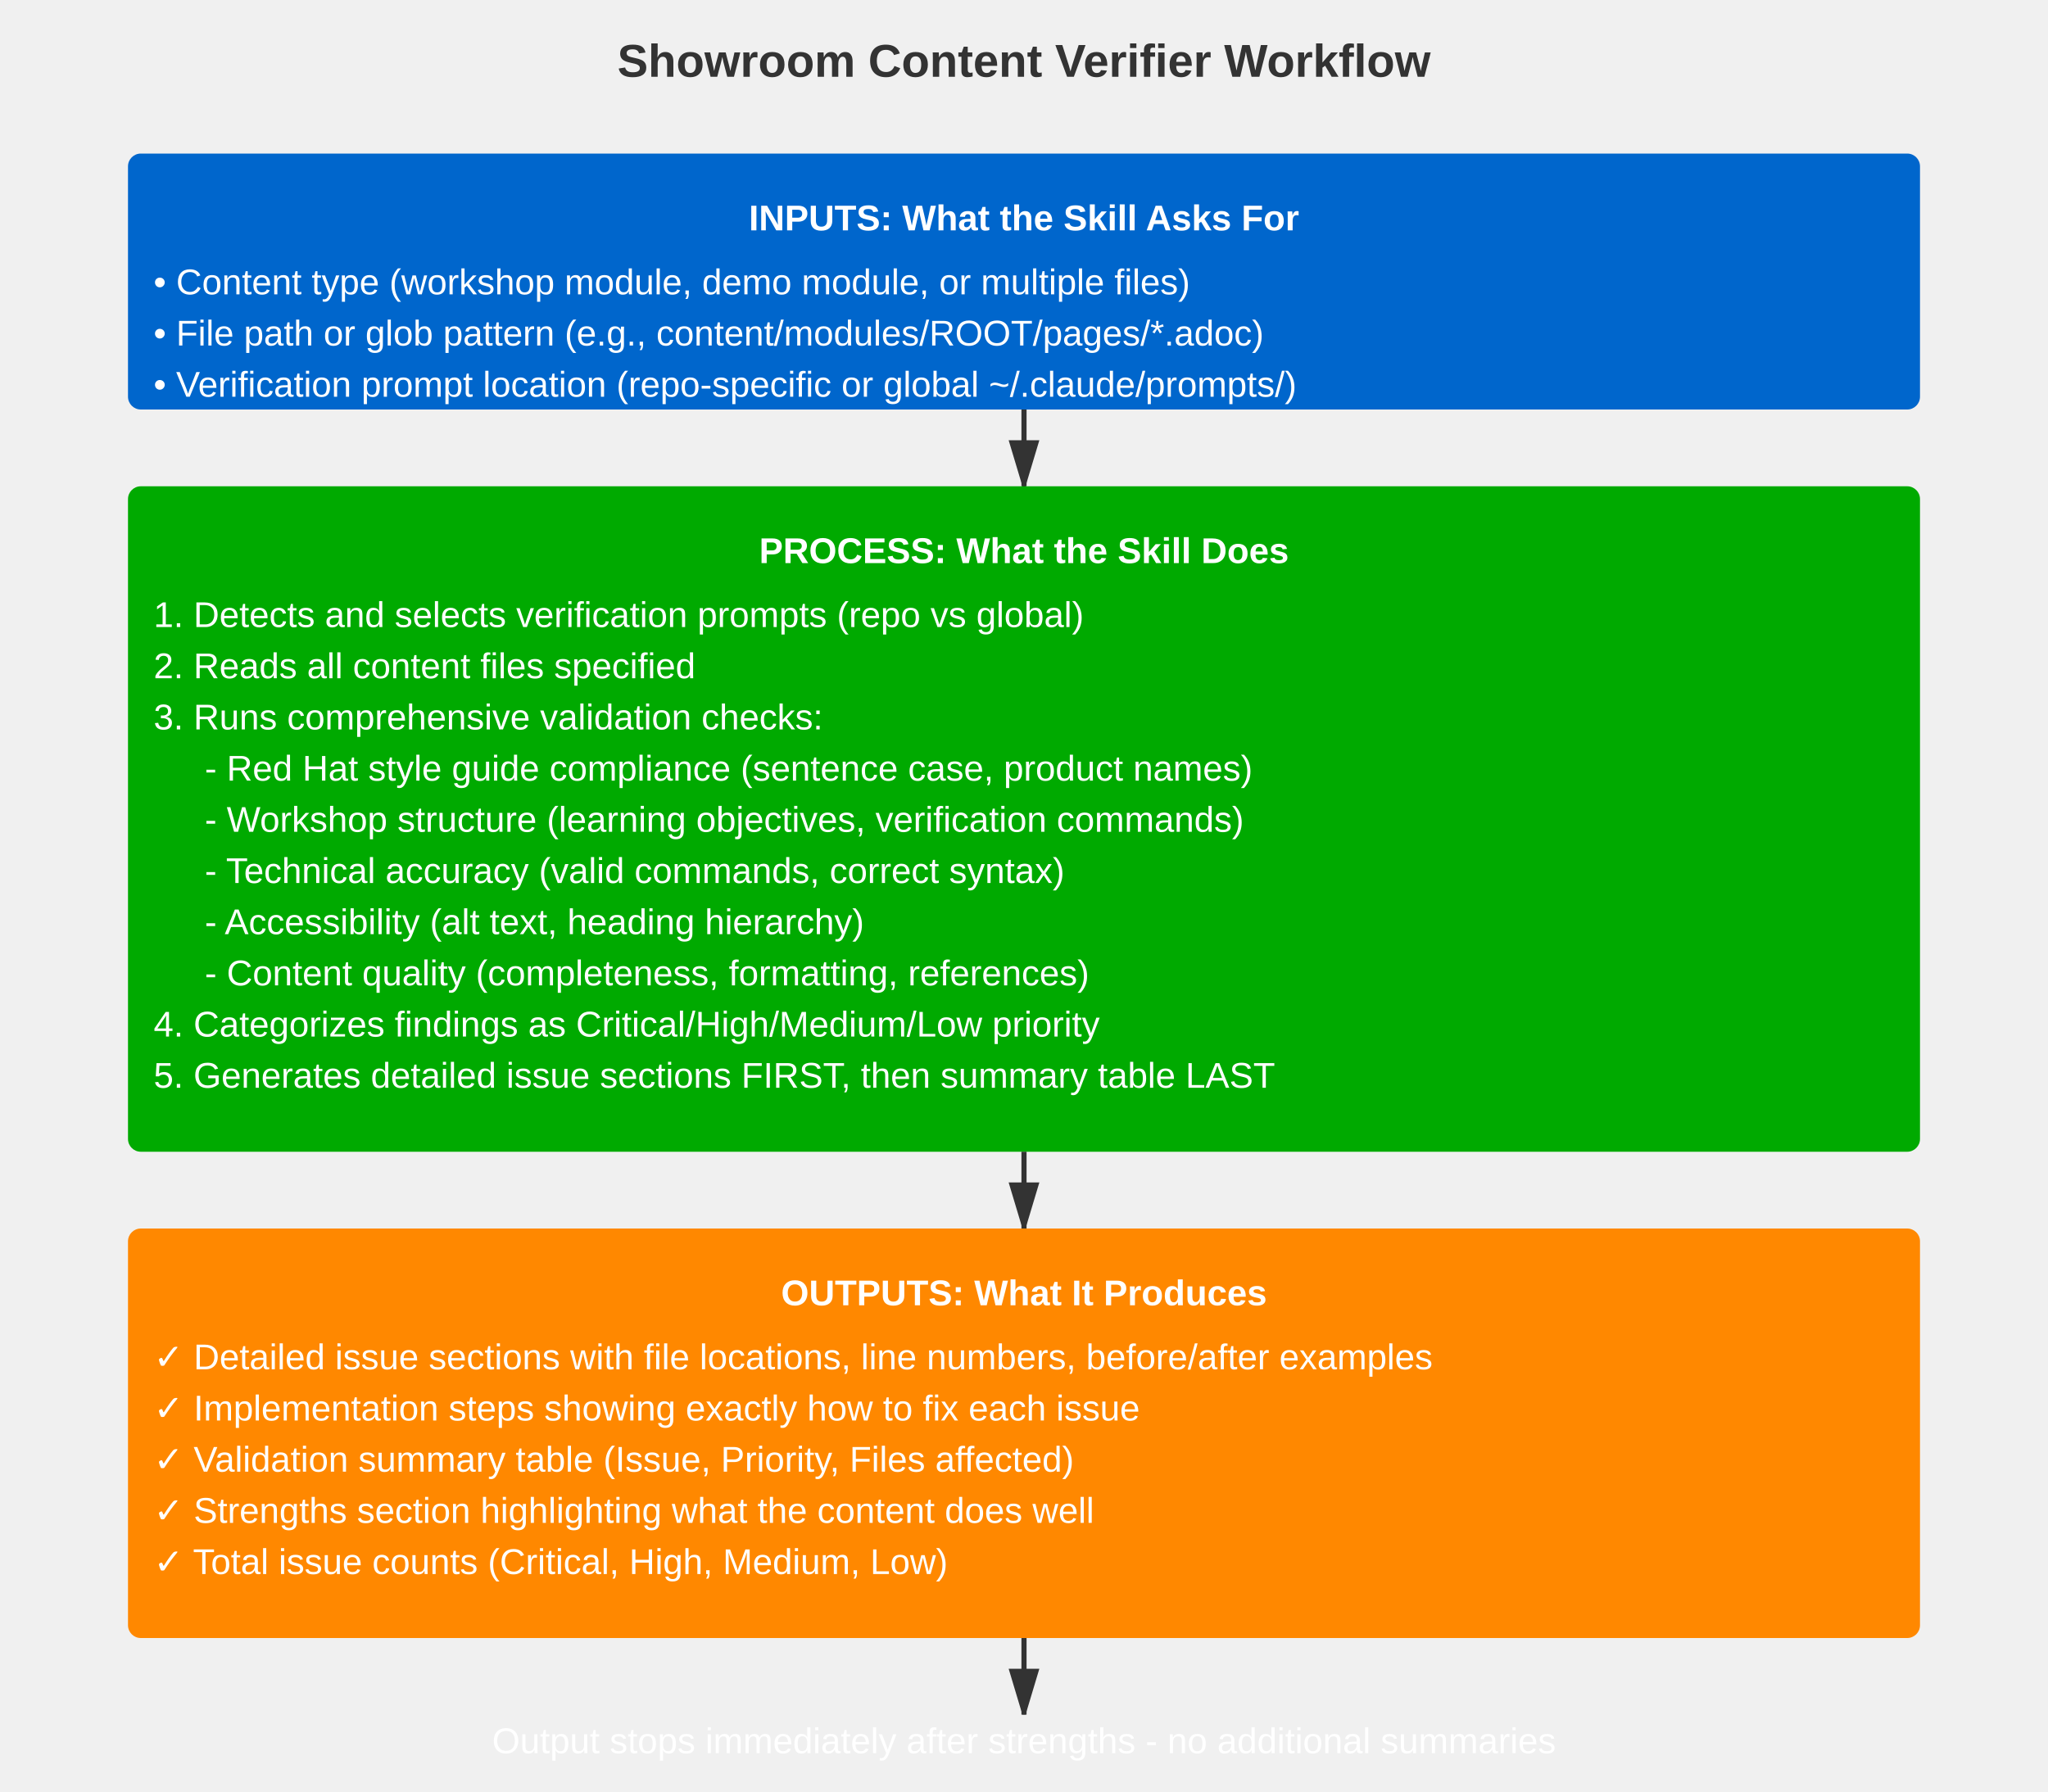
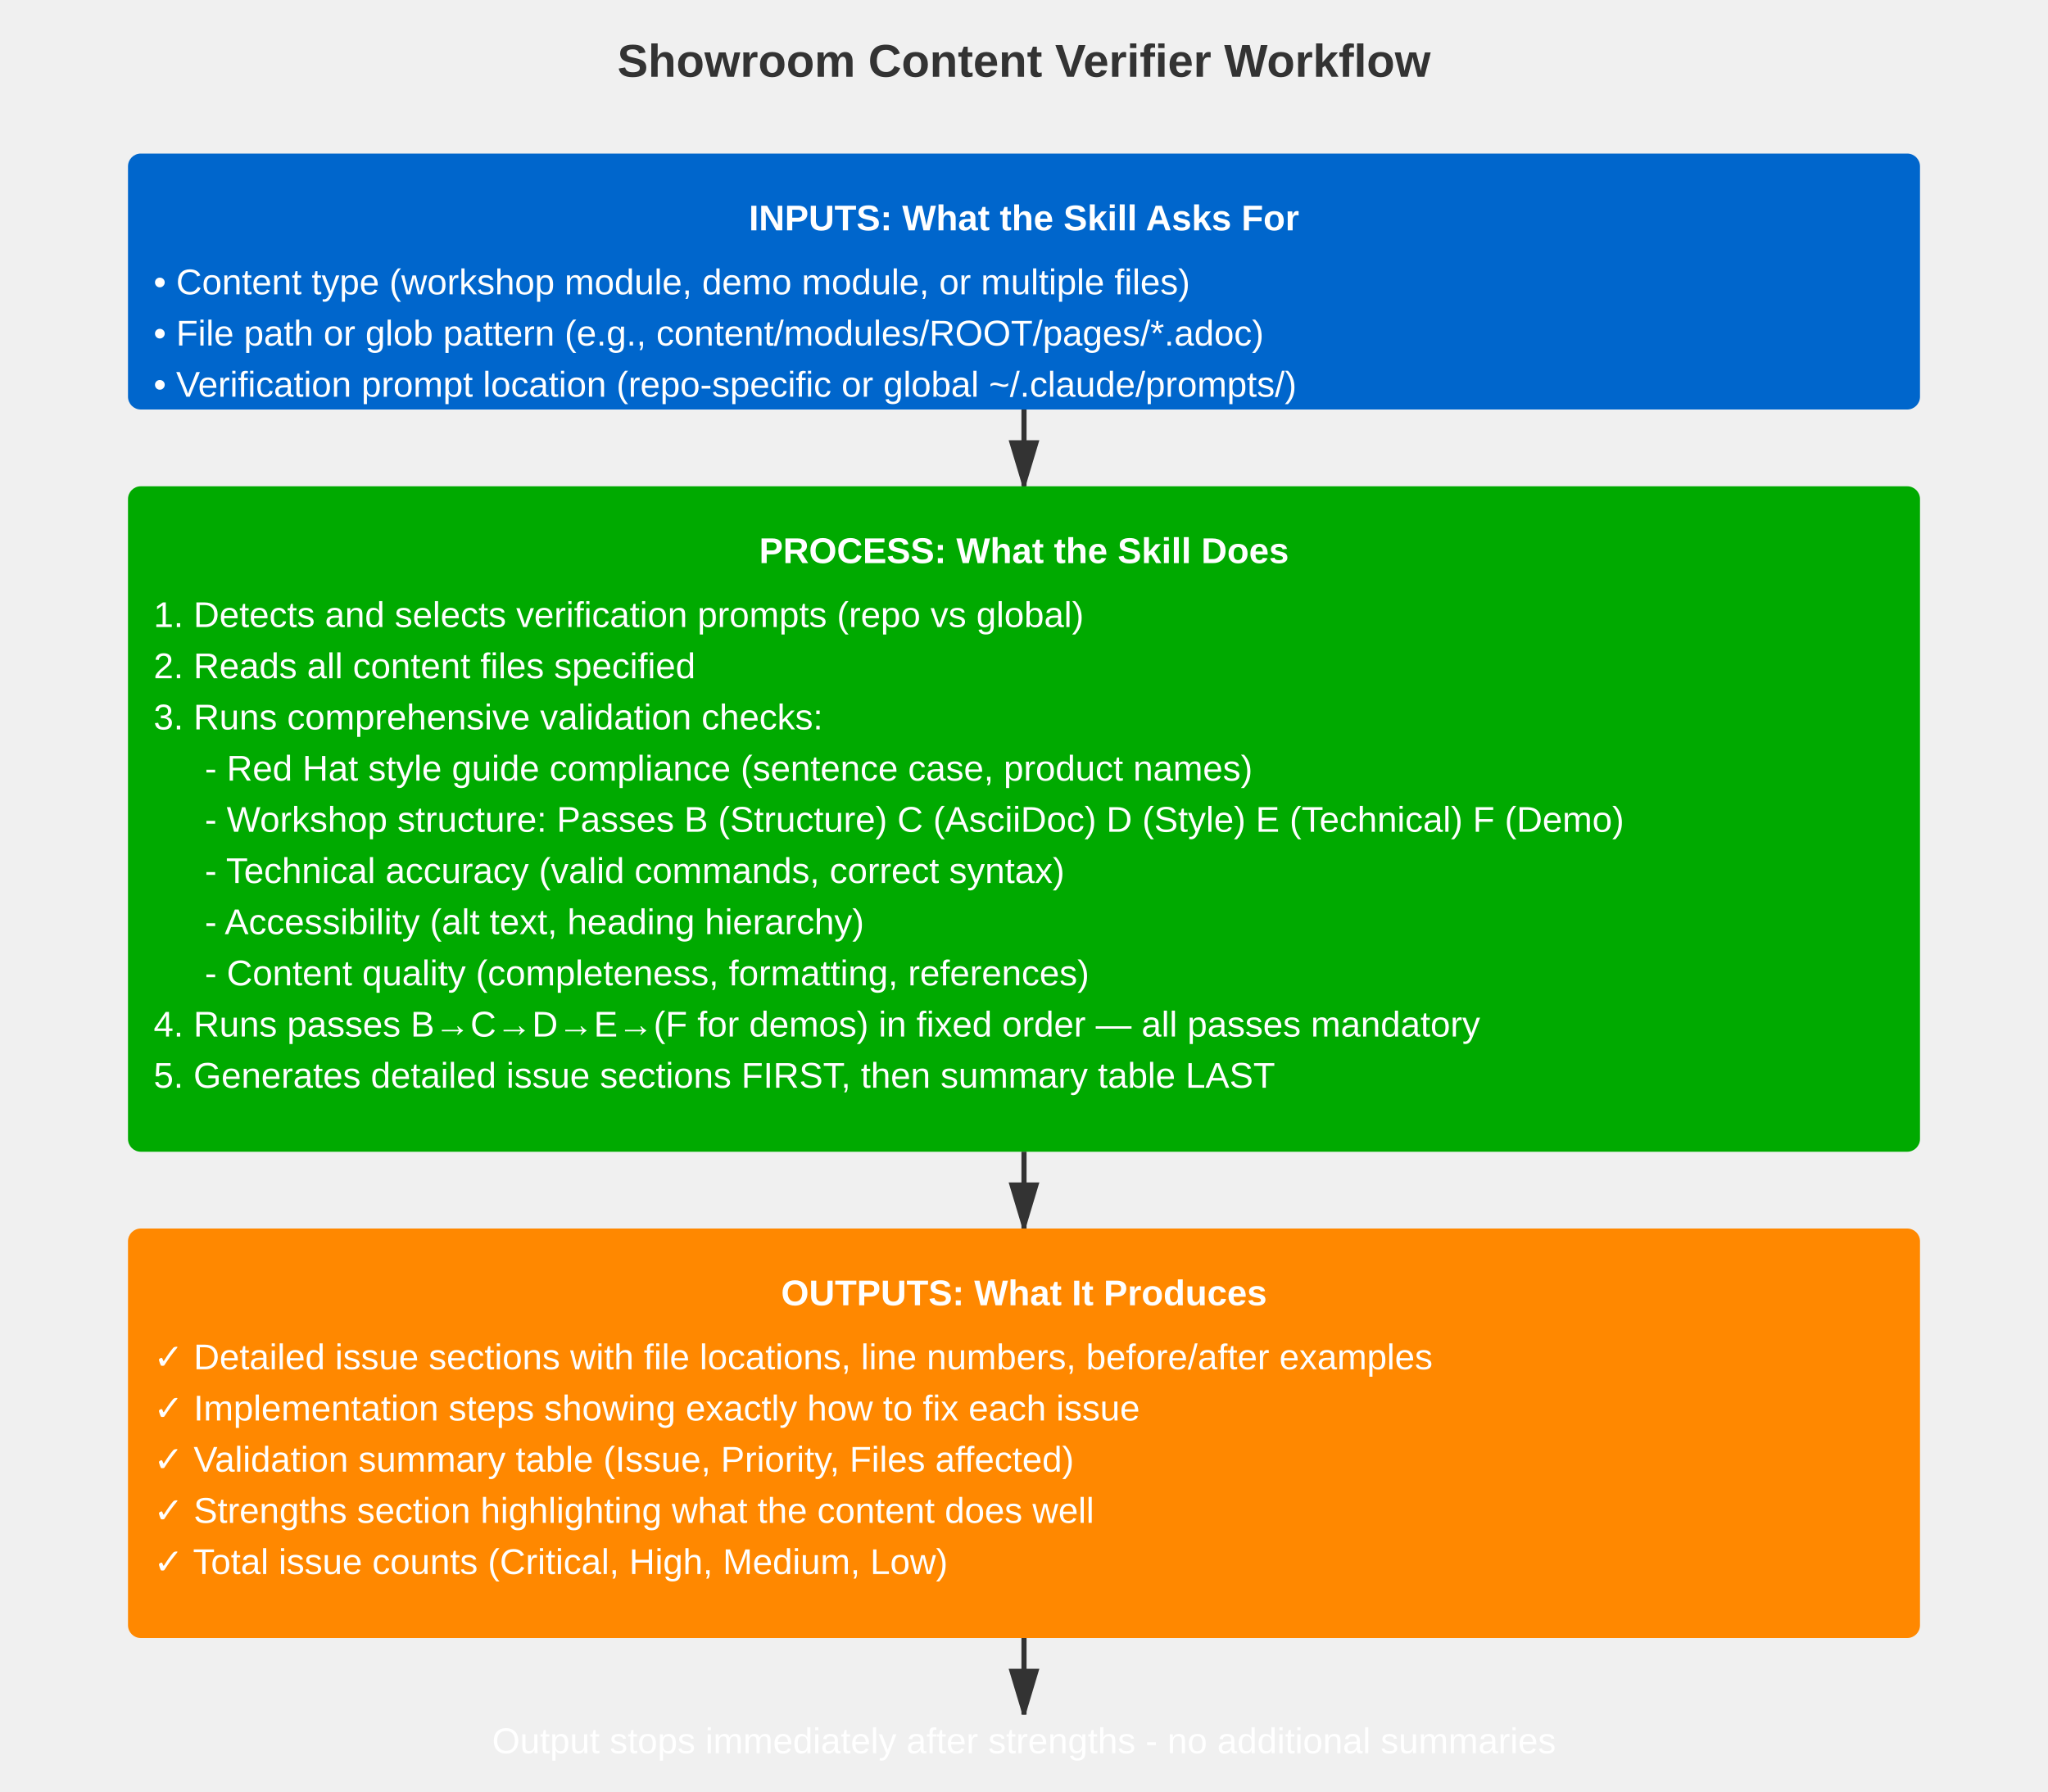
<svg xmlns="http://www.w3.org/2000/svg" viewBox="0 0 800 700">
  <defs>
    <style>
      .input { fill: #0066CC; }
      .process { fill: #00AA00; }
      .output { fill: #FF8800; }
      text { fill: white; font-family: Arial, sans-serif; font-size: 14px; }
      .arrow { stroke: #333; stroke-width: 2; fill: none; marker-end: url(#arrowhead); }
      .title { font-size: 18px; font-weight: bold; fill: #333; }
    </style>
    <marker id="arrowhead" markerWidth="10" markerHeight="10" refX="9" refY="3" orient="auto">
      <polygon points="0 0, 10 3, 0 6" fill="#333" />
    </marker>
  </defs>
  <text x="400" y="30" text-anchor="middle" class="title">Showroom Content Verifier Workflow</text>
  <rect x="50" y="60" width="700" height="100" rx="5" class="input" />
  <text x="400" y="90" text-anchor="middle" font-weight="bold">INPUTS: What the Skill Asks For</text>
  <text x="60" y="115" font-size="12">• Content type (workshop module, demo module, or multiple files)</text>
  <text x="60" y="135" font-size="12">• File path or glob pattern (e.g., content/modules/ROOT/pages/*.adoc)</text>
  <text x="60" y="155" font-size="12">• Verification prompt location (repo-specific or global ~/.claude/prompts/)</text>
  <path d="M 400 160 L 400 190" class="arrow" />
  <rect x="50" y="190" width="700" height="260" rx="5" class="process" />
  <text x="400" y="220" text-anchor="middle" font-weight="bold">PROCESS: What the Skill Does</text>
  <text x="60" y="245" font-size="12">1. Detects and selects verification prompts (repo vs global)</text>
  <text x="60" y="265" font-size="12">2. Reads all content files specified</text>
  <text x="60" y="285" font-size="12">3. Runs comprehensive validation checks:</text>
  <text x="80" y="305" font-size="12">   - Red Hat style guide compliance (sentence case, product names)</text>
-   <text x="80" y="325" font-size="12">   - Workshop structure (learning objectives, verification commands)</text>
+   <text x="80" y="325" font-size="12">   - Workshop structure: Passes B (Structure) C (AsciiDoc) D (Style) E (Technical) F (Demo)</text>
  <text x="80" y="345" font-size="12">   - Technical accuracy (valid commands, correct syntax)</text>
  <text x="80" y="365" font-size="12">   - Accessibility (alt text, heading hierarchy)</text>
  <text x="80" y="385" font-size="12">   - Content quality (completeness, formatting, references)</text>
-   <text x="60" y="405" font-size="12">4. Categorizes findings as Critical/High/Medium/Low priority</text>
+   <text x="60" y="405" font-size="12">4. Runs passes B→C→D→E→(F for demos) in fixed order — all passes mandatory</text>
  <text x="60" y="425" font-size="12">5. Generates detailed issue sections FIRST, then summary table LAST</text>
  <path d="M 400 450 L 400 480" class="arrow" />
  <rect x="50" y="480" width="700" height="160" rx="5" class="output" />
  <text x="400" y="510" text-anchor="middle" font-weight="bold">OUTPUTS: What It Produces</text>
  <text x="60" y="535" font-size="12">✓ Detailed issue sections with file locations, line numbers, before/after examples</text>
  <text x="60" y="555" font-size="12">✓ Implementation steps showing exactly how to fix each issue</text>
  <text x="60" y="575" font-size="12">✓ Validation summary table (Issue, Priority, Files affected)</text>
  <text x="60" y="595" font-size="12">✓ Strengths section highlighting what the content does well</text>
  <text x="60" y="615" font-size="12">✓ Total issue counts (Critical, High, Medium, Low)</text>
  <path d="M 400 640 L 400 670" class="arrow" />
  <rect x="50" y="670" width="700" height="20" rx="5" fill="#f0f0f0" />
  <text x="400" y="685" text-anchor="middle" fill="#333" font-size="12">Output stops immediately after strengths - no additional summaries</text>
</svg>
